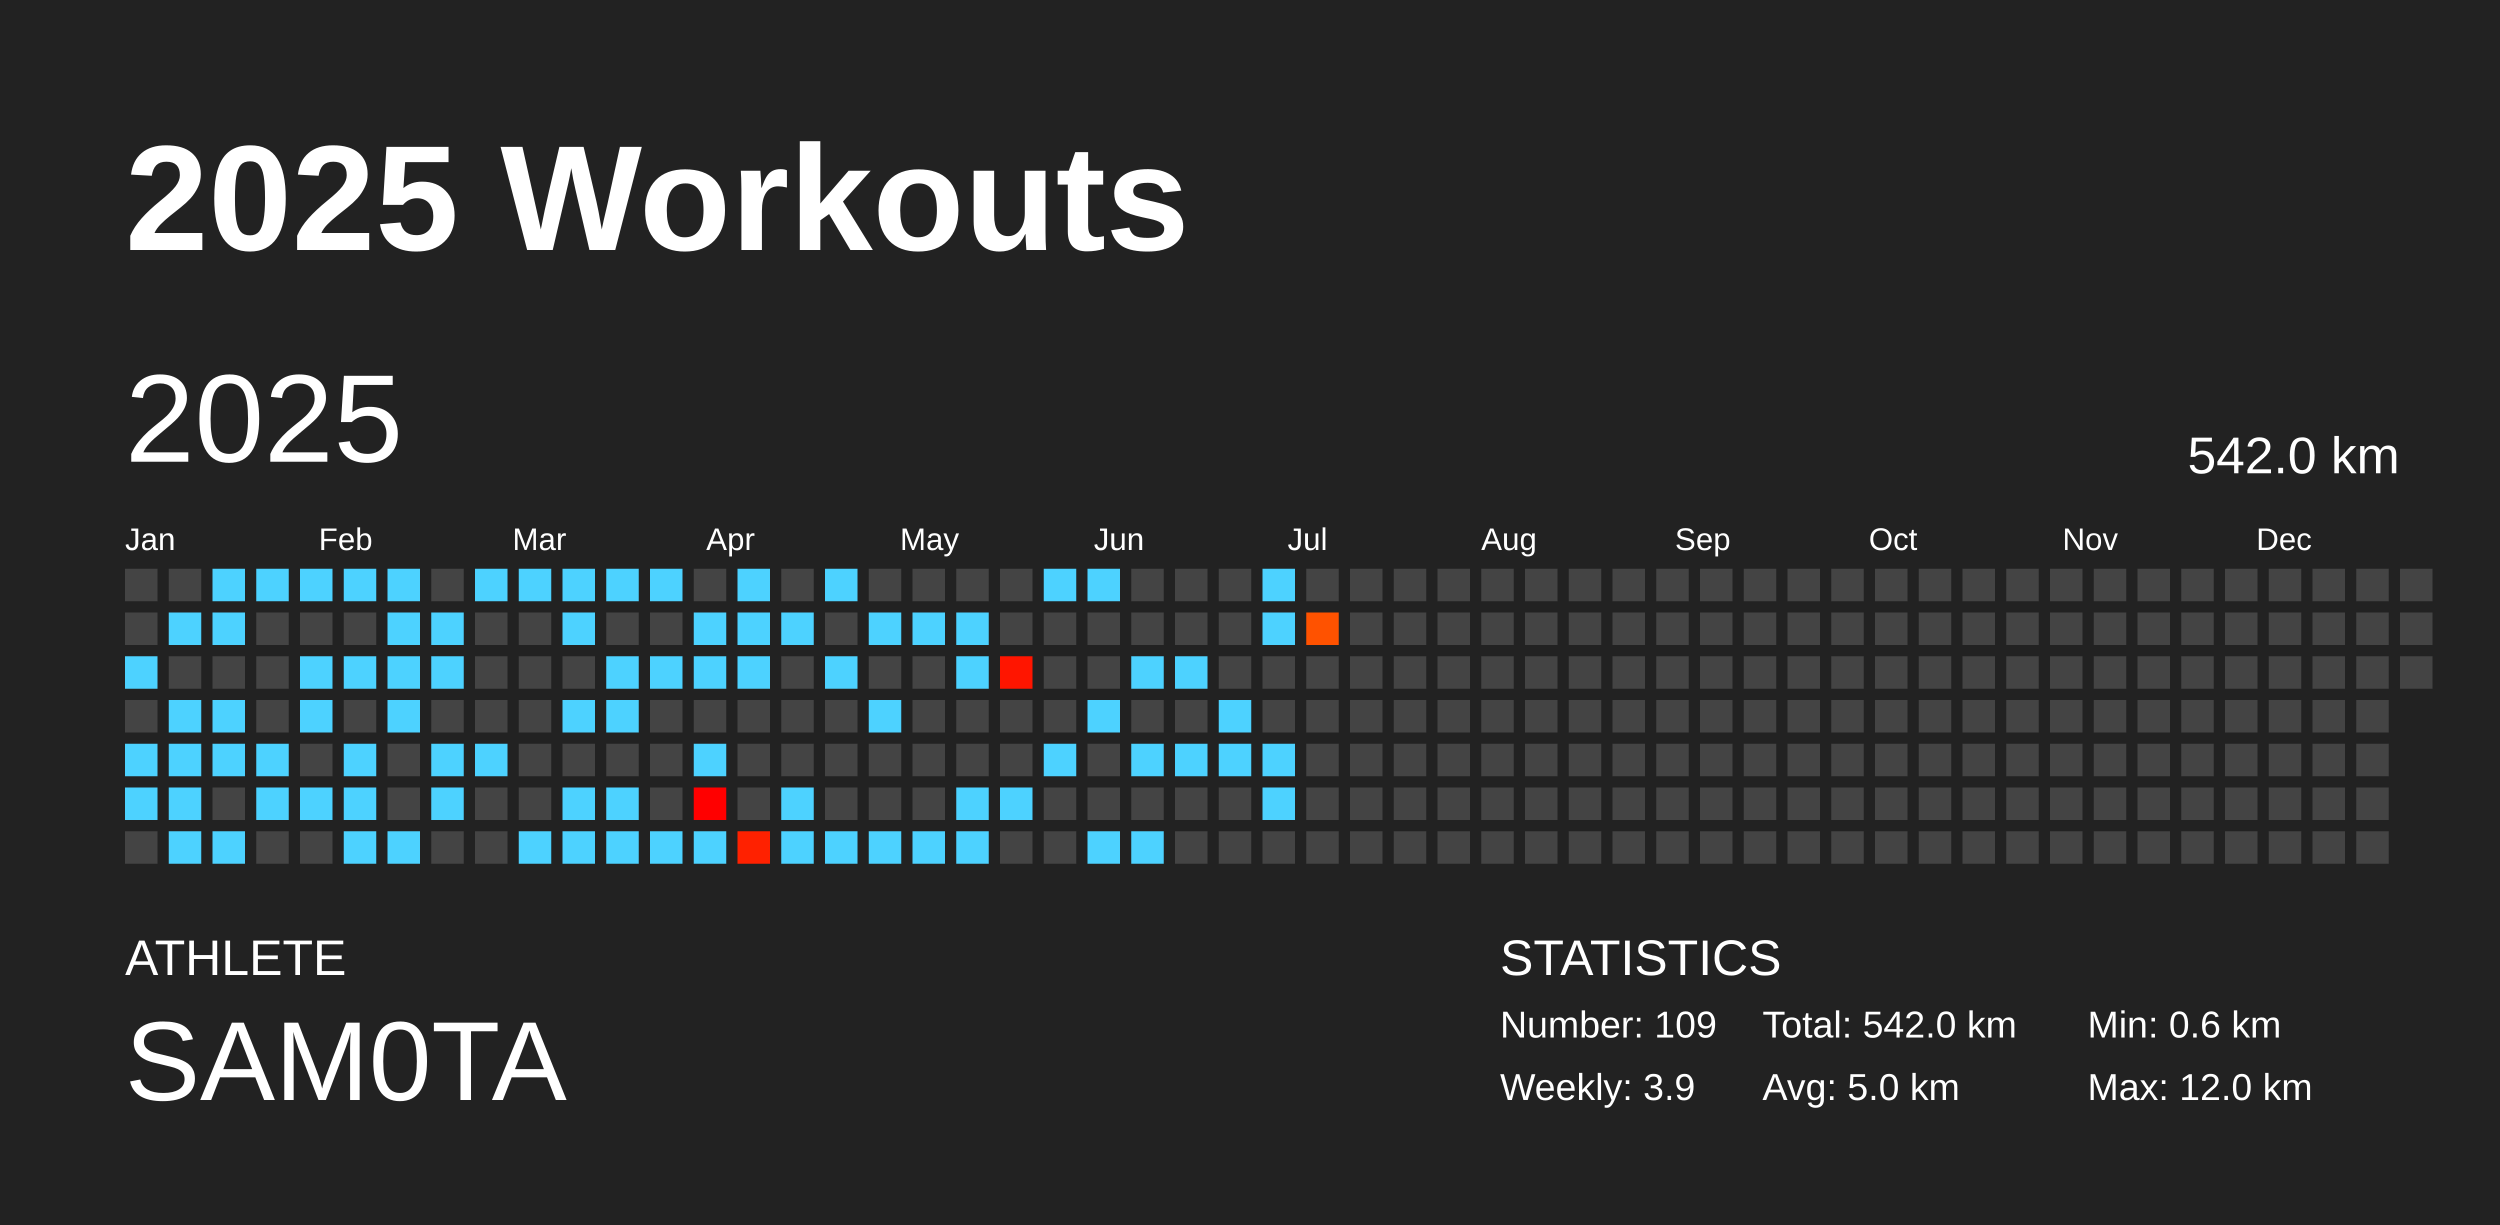
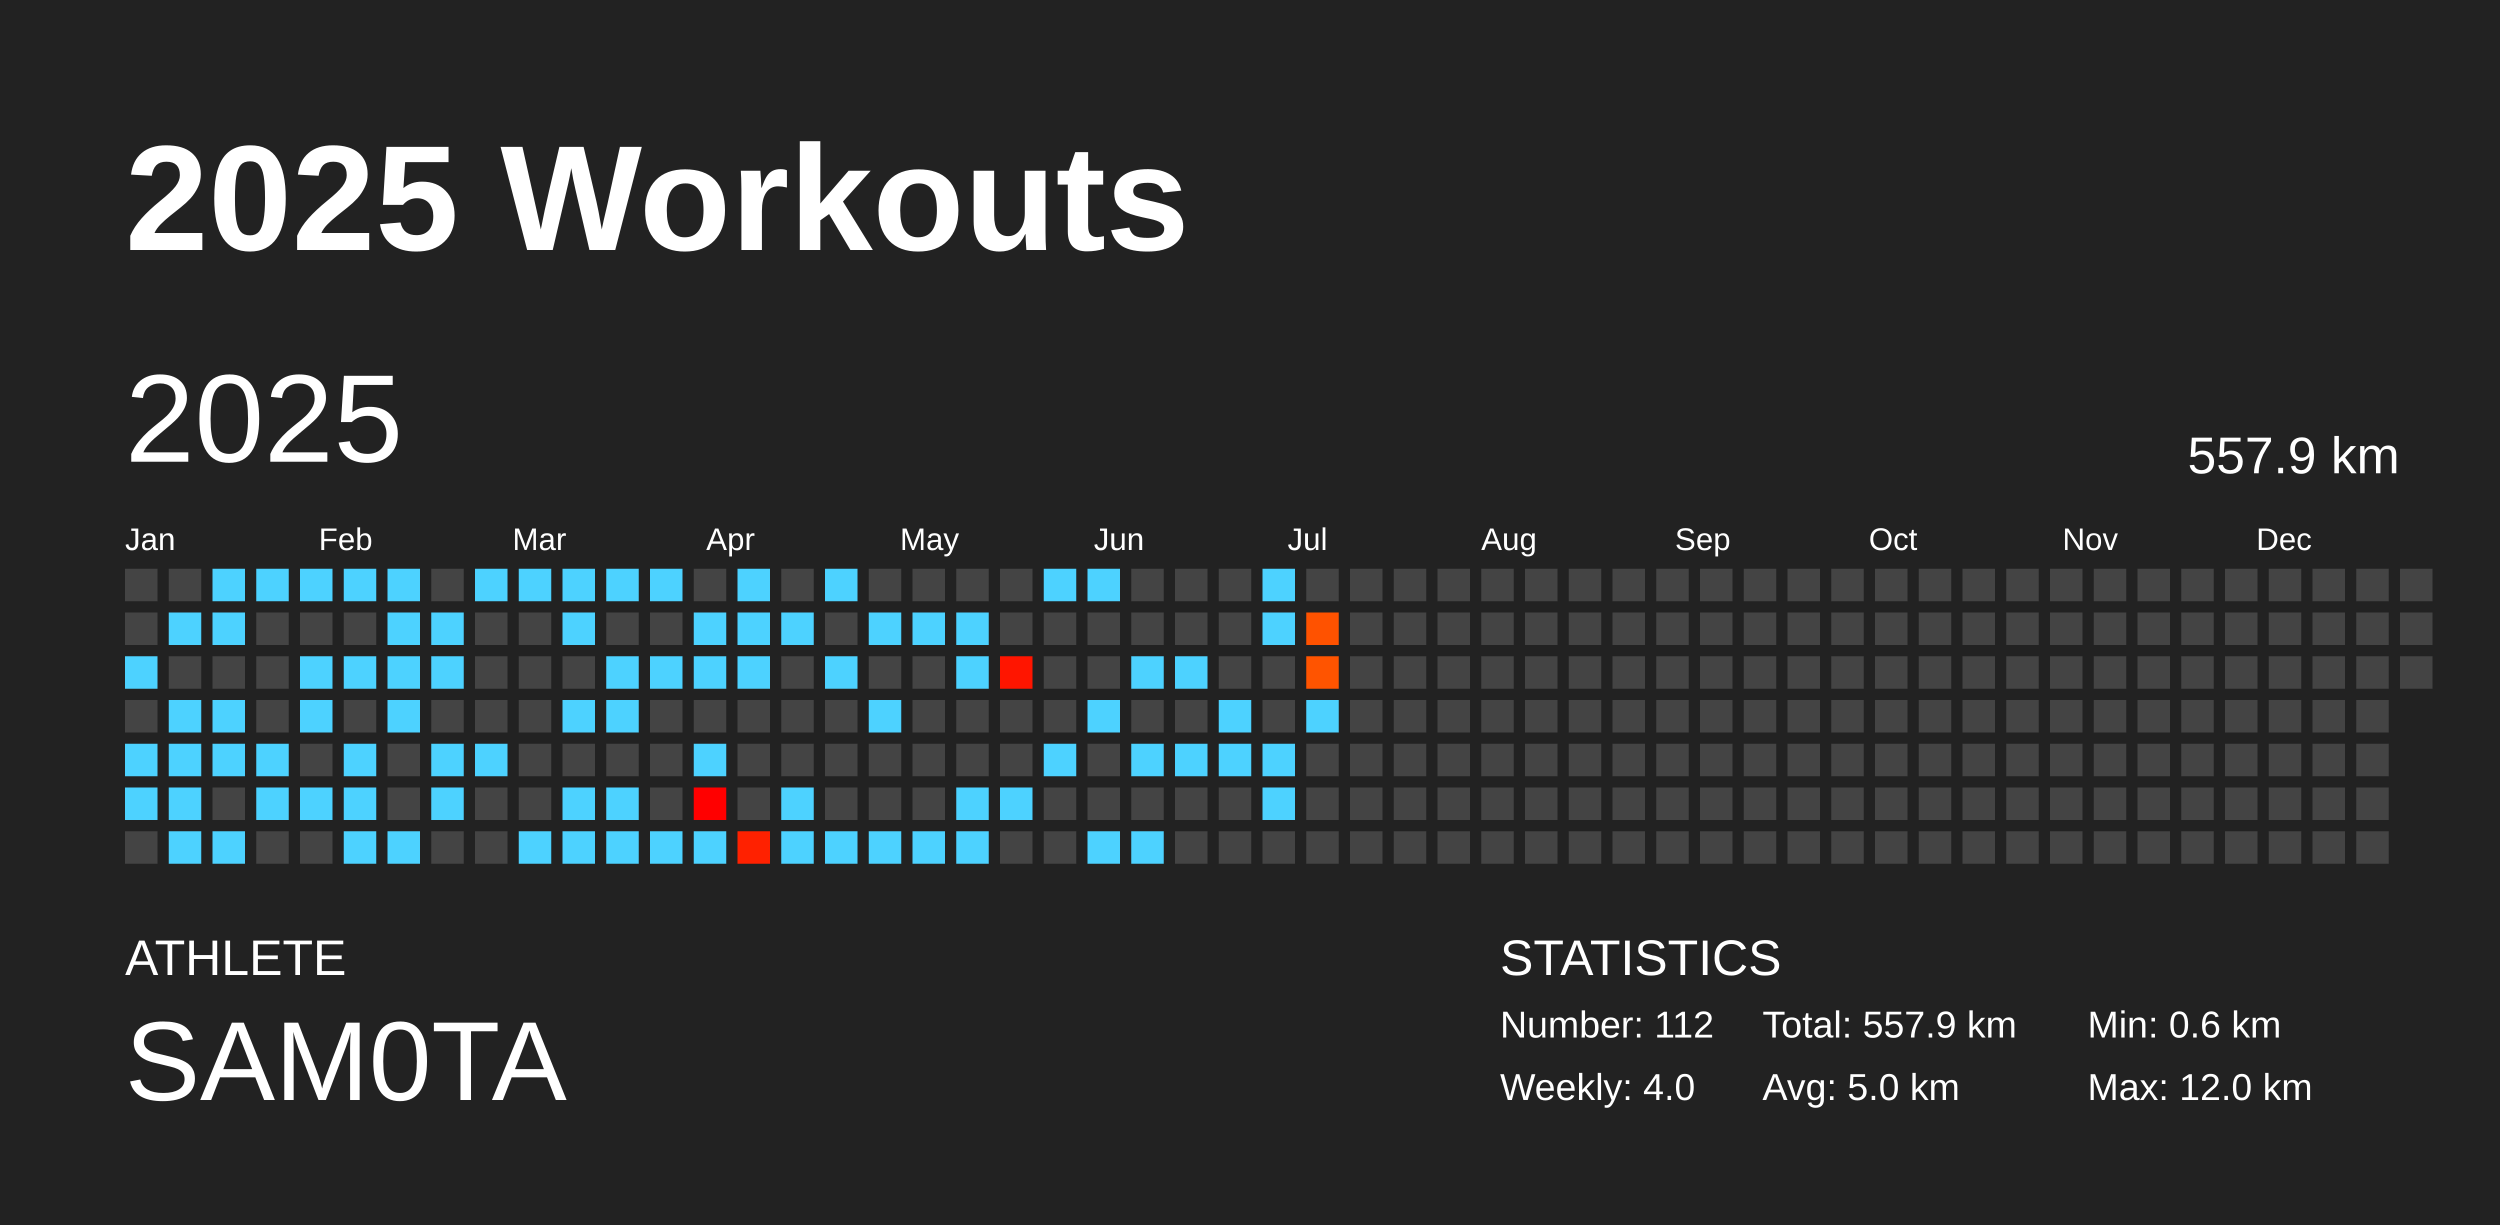
<svg xmlns="http://www.w3.org/2000/svg" baseProfile="full" height="98mm" version="1.1" viewBox="0,0,200,98" width="200mm">
  <defs />
  <rect fill="#222222" height="98" width="200" x="0" y="0" />
  <text fill="#FFFFFF" style="font-size:12px; font-family:Arial; font-weight:bold;" x="10" y="20">2025 Workouts</text>
  <text fill="#FFFFFF" style="font-size:4px; font-family:Arial" x="10" y="78">ATHLETE</text>
  <text fill="#FFFFFF" style="font-size:9px; font-family:Arial" x="10" y="88">SAM0TA</text>
  <text fill="#FFFFFF" style="font-size:4px; font-family:Arial" x="120" y="78">STATISTICS</text>
-   <text fill="#FFFFFF" style="font-size:3px; font-family:Arial" x="120" y="83">Number: 109</text>
-   <text fill="#FFFFFF" style="font-size:3px; font-family:Arial" x="120" y="88">Weekly: 3.9</text>
-   <text fill="#FFFFFF" style="font-size:3px; font-family:Arial" x="141" y="83">Total: 542.0 km</text>
+   <text fill="#FFFFFF" style="font-size:3px; font-family:Arial" x="120" y="83">Number: 112</text>
+   <text fill="#FFFFFF" style="font-size:3px; font-family:Arial" x="120" y="88">Weekly: 4.0</text>
+   <text fill="#FFFFFF" style="font-size:3px; font-family:Arial" x="141" y="83">Total: 557.9 km</text>
  <text fill="#FFFFFF" style="font-size:3px; font-family:Arial" x="141" y="88">Avg: 5.0 km</text>
  <text fill="#FFFFFF" style="font-size:3px; font-family:Arial" x="167" y="83">Min: 0.6 km</text>
  <text fill="#FFFFFF" style="font-size:3px; font-family:Arial" x="167" y="88">Max: 12.0 km</text>
  <text dominant-baseline="hanging" fill="#FFFFFF" style="font-size:10.0px; font-family:Arial;" x="10" y="30">2025</text>
-   <text dominant-baseline="hanging" fill="#FFFFFF" style="font-size:4.125px; font-family:Arial;" x="175" y="35">542.0 km</text>
+   <text dominant-baseline="hanging" fill="#FFFFFF" style="font-size:4.125px; font-family:Arial;" x="175" y="35">557.9 km</text>
  <text fill="#FFFFFF" style="font-size:2.5px; font-family:Arial" x="10.0" y="44">Jan</text>
  <text fill="#FFFFFF" style="font-size:2.5px; font-family:Arial" x="25.5" y="44">Feb</text>
  <text fill="#FFFFFF" style="font-size:2.5px; font-family:Arial" x="41.0" y="44">Mar</text>
  <text fill="#FFFFFF" style="font-size:2.5px; font-family:Arial" x="56.5" y="44">Apr</text>
  <text fill="#FFFFFF" style="font-size:2.5px; font-family:Arial" x="72.0" y="44">May</text>
  <text fill="#FFFFFF" style="font-size:2.5px; font-family:Arial" x="87.5" y="44">Jun</text>
  <text fill="#FFFFFF" style="font-size:2.5px; font-family:Arial" x="103.0" y="44">Jul</text>
  <text fill="#FFFFFF" style="font-size:2.5px; font-family:Arial" x="118.5" y="44">Aug</text>
  <text fill="#FFFFFF" style="font-size:2.5px; font-family:Arial" x="134.0" y="44">Sep</text>
  <text fill="#FFFFFF" style="font-size:2.5px; font-family:Arial" x="149.5" y="44">Oct</text>
  <text fill="#FFFFFF" style="font-size:2.5px; font-family:Arial" x="165.0" y="44">Nov</text>
  <text fill="#FFFFFF" style="font-size:2.5px; font-family:Arial" x="180.5" y="44">Dec</text>
  <rect fill="#444444" height="2.6" width="2.6" x="10.0" y="45.5" />
  <rect fill="#444444" height="2.6" width="2.6" x="10.0" y="49.0" />
  <rect fill="#4dd2ff" height="2.6" width="2.6" x="10.0" y="52.5" />
  <rect fill="#444444" height="2.6" width="2.6" x="10.0" y="56.0" />
  <rect fill="#4dd2ff" height="2.6" width="2.6" x="10.0" y="59.5" />
  <rect fill="#4dd2ff" height="2.6" width="2.6" x="10.0" y="63.0" />
  <rect fill="#444444" height="2.6" width="2.6" x="10.0" y="66.5" />
  <rect fill="#444444" height="2.6" width="2.6" x="13.5" y="45.5" />
  <rect fill="#4dd2ff" height="2.6" width="2.6" x="13.5" y="49.0" />
  <rect fill="#444444" height="2.6" width="2.6" x="13.5" y="52.5" />
  <rect fill="#4dd2ff" height="2.6" width="2.6" x="13.5" y="56.0" />
  <rect fill="#4dd2ff" height="2.6" width="2.6" x="13.5" y="59.5" />
  <rect fill="#4dd2ff" height="2.6" width="2.6" x="13.5" y="63.0" />
  <rect fill="#4dd2ff" height="2.6" width="2.6" x="13.5" y="66.5" />
  <rect fill="#4dd2ff" height="2.6" width="2.6" x="17.0" y="45.5" />
  <rect fill="#4dd2ff" height="2.6" width="2.6" x="17.0" y="49.0" />
  <rect fill="#444444" height="2.6" width="2.6" x="17.0" y="52.5" />
  <rect fill="#4dd2ff" height="2.6" width="2.6" x="17.0" y="56.0" />
  <rect fill="#4dd2ff" height="2.6" width="2.6" x="17.0" y="59.5" />
  <rect fill="#444444" height="2.6" width="2.6" x="17.0" y="63.0" />
  <rect fill="#4dd2ff" height="2.6" width="2.6" x="17.0" y="66.5" />
  <rect fill="#4dd2ff" height="2.6" width="2.6" x="20.5" y="45.5" />
  <rect fill="#444444" height="2.6" width="2.6" x="20.5" y="49.0" />
  <rect fill="#444444" height="2.6" width="2.6" x="20.5" y="52.5" />
  <rect fill="#444444" height="2.6" width="2.6" x="20.5" y="56.0" />
  <rect fill="#4dd2ff" height="2.6" width="2.6" x="20.5" y="59.5" />
  <rect fill="#4dd2ff" height="2.6" width="2.6" x="20.5" y="63.0" />
  <rect fill="#444444" height="2.6" width="2.6" x="20.5" y="66.5" />
  <rect fill="#4dd2ff" height="2.6" width="2.6" x="24.0" y="45.5" />
  <rect fill="#444444" height="2.6" width="2.6" x="24.0" y="49.0" />
  <rect fill="#4dd2ff" height="2.6" width="2.6" x="24.0" y="52.5" />
  <rect fill="#4dd2ff" height="2.6" width="2.6" x="24.0" y="56.0" />
  <rect fill="#444444" height="2.6" width="2.6" x="24.0" y="59.5" />
  <rect fill="#4dd2ff" height="2.6" width="2.6" x="24.0" y="63.0" />
  <rect fill="#444444" height="2.6" width="2.6" x="24.0" y="66.5" />
  <rect fill="#4dd2ff" height="2.6" width="2.6" x="27.5" y="45.5" />
  <rect fill="#444444" height="2.6" width="2.6" x="27.5" y="49.0" />
  <rect fill="#4dd2ff" height="2.6" width="2.6" x="27.5" y="52.5" />
  <rect fill="#444444" height="2.6" width="2.6" x="27.5" y="56.0" />
  <rect fill="#4dd2ff" height="2.6" width="2.6" x="27.5" y="59.5" />
  <rect fill="#4dd2ff" height="2.6" width="2.6" x="27.5" y="63.0" />
  <rect fill="#4dd2ff" height="2.6" width="2.6" x="27.5" y="66.5" />
  <rect fill="#4dd2ff" height="2.6" width="2.6" x="31.0" y="45.5" />
  <rect fill="#4dd2ff" height="2.6" width="2.6" x="31.0" y="49.0" />
  <rect fill="#4dd2ff" height="2.6" width="2.6" x="31.0" y="52.5" />
  <rect fill="#4dd2ff" height="2.6" width="2.6" x="31.0" y="56.0" />
  <rect fill="#444444" height="2.6" width="2.6" x="31.0" y="59.5" />
  <rect fill="#444444" height="2.6" width="2.6" x="31.0" y="63.0" />
  <rect fill="#4dd2ff" height="2.6" width="2.6" x="31.0" y="66.5" />
  <rect fill="#444444" height="2.6" width="2.6" x="34.5" y="45.5" />
  <rect fill="#4dd2ff" height="2.6" width="2.6" x="34.5" y="49.0" />
  <rect fill="#4dd2ff" height="2.6" width="2.6" x="34.5" y="52.5" />
  <rect fill="#444444" height="2.6" width="2.6" x="34.5" y="56.0" />
  <rect fill="#4dd2ff" height="2.6" width="2.6" x="34.5" y="59.5" />
  <rect fill="#4dd2ff" height="2.6" width="2.6" x="34.5" y="63.0" />
  <rect fill="#444444" height="2.6" width="2.6" x="34.5" y="66.5" />
  <rect fill="#4dd2ff" height="2.6" width="2.6" x="38.0" y="45.5" />
  <rect fill="#444444" height="2.6" width="2.6" x="38.0" y="49.0" />
  <rect fill="#444444" height="2.6" width="2.6" x="38.0" y="52.5" />
  <rect fill="#444444" height="2.6" width="2.6" x="38.0" y="56.0" />
  <rect fill="#4dd2ff" height="2.6" width="2.6" x="38.0" y="59.5" />
  <rect fill="#444444" height="2.6" width="2.6" x="38.0" y="63.0" />
  <rect fill="#444444" height="2.6" width="2.6" x="38.0" y="66.5" />
  <rect fill="#4dd2ff" height="2.6" width="2.6" x="41.5" y="45.5" />
  <rect fill="#444444" height="2.6" width="2.6" x="41.5" y="49.0" />
  <rect fill="#444444" height="2.6" width="2.6" x="41.5" y="52.5" />
  <rect fill="#444444" height="2.6" width="2.6" x="41.5" y="56.0" />
  <rect fill="#444444" height="2.6" width="2.6" x="41.5" y="59.5" />
  <rect fill="#444444" height="2.6" width="2.6" x="41.5" y="63.0" />
  <rect fill="#4dd2ff" height="2.6" width="2.6" x="41.5" y="66.5" />
  <rect fill="#4dd2ff" height="2.6" width="2.6" x="45.0" y="45.5" />
  <rect fill="#4dd2ff" height="2.6" width="2.6" x="45.0" y="49.0" />
  <rect fill="#444444" height="2.6" width="2.6" x="45.0" y="52.5" />
  <rect fill="#4dd2ff" height="2.6" width="2.6" x="45.0" y="56.0" />
  <rect fill="#444444" height="2.6" width="2.6" x="45.0" y="59.5" />
  <rect fill="#4dd2ff" height="2.6" width="2.6" x="45.0" y="63.0" />
  <rect fill="#4dd2ff" height="2.6" width="2.6" x="45.0" y="66.5" />
  <rect fill="#4dd2ff" height="2.6" width="2.6" x="48.5" y="45.5" />
  <rect fill="#444444" height="2.6" width="2.6" x="48.5" y="49.0" />
  <rect fill="#4dd2ff" height="2.6" width="2.6" x="48.5" y="52.5" />
  <rect fill="#4dd2ff" height="2.6" width="2.6" x="48.5" y="56.0" />
  <rect fill="#444444" height="2.6" width="2.6" x="48.5" y="59.5" />
  <rect fill="#4dd2ff" height="2.6" width="2.6" x="48.5" y="63.0" />
  <rect fill="#4dd2ff" height="2.6" width="2.6" x="48.5" y="66.5" />
  <rect fill="#4dd2ff" height="2.6" width="2.6" x="52.0" y="45.5" />
  <rect fill="#444444" height="2.6" width="2.6" x="52.0" y="49.0" />
  <rect fill="#4dd2ff" height="2.6" width="2.6" x="52.0" y="52.5" />
  <rect fill="#444444" height="2.6" width="2.6" x="52.0" y="56.0" />
  <rect fill="#444444" height="2.6" width="2.6" x="52.0" y="59.5" />
  <rect fill="#444444" height="2.6" width="2.6" x="52.0" y="63.0" />
  <rect fill="#4dd2ff" height="2.6" width="2.6" x="52.0" y="66.5" />
  <rect fill="#444444" height="2.6" width="2.6" x="55.5" y="45.5" />
  <rect fill="#4dd2ff" height="2.6" width="2.6" x="55.5" y="49.0" />
  <rect fill="#4dd2ff" height="2.6" width="2.6" x="55.5" y="52.5" />
  <rect fill="#444444" height="2.6" width="2.6" x="55.5" y="56.0" />
  <rect fill="#4dd2ff" height="2.6" width="2.6" x="55.5" y="59.5" />
  <rect fill="#ff0000" height="2.6" width="2.6" x="55.5" y="63.0" />
  <rect fill="#4dd2ff" height="2.6" width="2.6" x="55.5" y="66.5" />
  <rect fill="#4dd2ff" height="2.6" width="2.6" x="59.0" y="45.5" />
  <rect fill="#4dd2ff" height="2.6" width="2.6" x="59.0" y="49.0" />
  <rect fill="#4dd2ff" height="2.6" width="2.6" x="59.0" y="52.5" />
  <rect fill="#444444" height="2.6" width="2.6" x="59.0" y="56.0" />
  <rect fill="#444444" height="2.6" width="2.6" x="59.0" y="59.5" />
  <rect fill="#444444" height="2.6" width="2.6" x="59.0" y="63.0" />
  <rect fill="#ff2100" height="2.6" width="2.6" x="59.0" y="66.5" />
  <rect fill="#444444" height="2.6" width="2.6" x="62.5" y="45.5" />
  <rect fill="#4dd2ff" height="2.6" width="2.6" x="62.5" y="49.0" />
  <rect fill="#444444" height="2.6" width="2.6" x="62.5" y="52.5" />
  <rect fill="#444444" height="2.6" width="2.6" x="62.5" y="56.0" />
  <rect fill="#444444" height="2.6" width="2.6" x="62.5" y="59.5" />
  <rect fill="#4dd2ff" height="2.6" width="2.6" x="62.5" y="63.0" />
  <rect fill="#4dd2ff" height="2.6" width="2.6" x="62.5" y="66.5" />
  <rect fill="#4dd2ff" height="2.6" width="2.6" x="66.0" y="45.5" />
  <rect fill="#444444" height="2.6" width="2.6" x="66.0" y="49.0" />
  <rect fill="#4dd2ff" height="2.6" width="2.6" x="66.0" y="52.5" />
  <rect fill="#444444" height="2.6" width="2.6" x="66.0" y="56.0" />
  <rect fill="#444444" height="2.6" width="2.6" x="66.0" y="59.5" />
  <rect fill="#444444" height="2.6" width="2.6" x="66.0" y="63.0" />
  <rect fill="#4dd2ff" height="2.6" width="2.6" x="66.0" y="66.5" />
  <rect fill="#444444" height="2.6" width="2.6" x="69.5" y="45.5" />
  <rect fill="#4dd2ff" height="2.6" width="2.6" x="69.5" y="49.0" />
  <rect fill="#444444" height="2.6" width="2.6" x="69.5" y="52.5" />
  <rect fill="#4dd2ff" height="2.6" width="2.6" x="69.5" y="56.0" />
  <rect fill="#444444" height="2.6" width="2.6" x="69.5" y="59.5" />
  <rect fill="#444444" height="2.6" width="2.6" x="69.5" y="63.0" />
  <rect fill="#4dd2ff" height="2.6" width="2.6" x="69.5" y="66.5" />
  <rect fill="#444444" height="2.6" width="2.6" x="73.0" y="45.5" />
  <rect fill="#4dd2ff" height="2.6" width="2.6" x="73.0" y="49.0" />
  <rect fill="#444444" height="2.6" width="2.6" x="73.0" y="52.5" />
  <rect fill="#444444" height="2.6" width="2.6" x="73.0" y="56.0" />
  <rect fill="#444444" height="2.6" width="2.6" x="73.0" y="59.5" />
  <rect fill="#444444" height="2.6" width="2.6" x="73.0" y="63.0" />
  <rect fill="#4dd2ff" height="2.6" width="2.6" x="73.0" y="66.5" />
  <rect fill="#444444" height="2.6" width="2.6" x="76.5" y="45.5" />
  <rect fill="#4dd2ff" height="2.6" width="2.6" x="76.5" y="49.0" />
  <rect fill="#4dd2ff" height="2.6" width="2.6" x="76.5" y="52.5" />
  <rect fill="#444444" height="2.6" width="2.6" x="76.5" y="56.0" />
  <rect fill="#444444" height="2.6" width="2.6" x="76.5" y="59.5" />
  <rect fill="#4dd2ff" height="2.6" width="2.6" x="76.5" y="63.0" />
  <rect fill="#4dd2ff" height="2.6" width="2.6" x="76.5" y="66.5" />
  <rect fill="#444444" height="2.6" width="2.6" x="80.0" y="45.5" />
  <rect fill="#444444" height="2.6" width="2.6" x="80.0" y="49.0" />
  <rect fill="#ff1500" height="2.6" width="2.6" x="80.0" y="52.5" />
  <rect fill="#444444" height="2.6" width="2.6" x="80.0" y="56.0" />
  <rect fill="#444444" height="2.6" width="2.6" x="80.0" y="59.5" />
  <rect fill="#4dd2ff" height="2.6" width="2.6" x="80.0" y="63.0" />
  <rect fill="#444444" height="2.6" width="2.6" x="80.0" y="66.5" />
  <rect fill="#4dd2ff" height="2.6" width="2.6" x="83.5" y="45.5" />
  <rect fill="#444444" height="2.6" width="2.6" x="83.5" y="49.0" />
  <rect fill="#444444" height="2.6" width="2.6" x="83.5" y="52.5" />
  <rect fill="#444444" height="2.6" width="2.6" x="83.5" y="56.0" />
  <rect fill="#4dd2ff" height="2.6" width="2.6" x="83.5" y="59.5" />
  <rect fill="#444444" height="2.6" width="2.6" x="83.5" y="63.0" />
  <rect fill="#444444" height="2.6" width="2.6" x="83.5" y="66.5" />
  <rect fill="#4dd2ff" height="2.6" width="2.6" x="87.0" y="45.5" />
  <rect fill="#444444" height="2.6" width="2.6" x="87.0" y="49.0" />
  <rect fill="#444444" height="2.6" width="2.6" x="87.0" y="52.5" />
  <rect fill="#4dd2ff" height="2.6" width="2.6" x="87.0" y="56.0" />
  <rect fill="#444444" height="2.6" width="2.6" x="87.0" y="59.5" />
  <rect fill="#444444" height="2.6" width="2.6" x="87.0" y="63.0" />
  <rect fill="#4dd2ff" height="2.6" width="2.6" x="87.0" y="66.5" />
  <rect fill="#444444" height="2.6" width="2.6" x="90.5" y="45.5" />
  <rect fill="#444444" height="2.6" width="2.6" x="90.5" y="49.0" />
  <rect fill="#4dd2ff" height="2.6" width="2.6" x="90.5" y="52.5" />
  <rect fill="#444444" height="2.6" width="2.6" x="90.5" y="56.0" />
  <rect fill="#4dd2ff" height="2.6" width="2.6" x="90.5" y="59.5" />
  <rect fill="#444444" height="2.6" width="2.6" x="90.5" y="63.0" />
  <rect fill="#4dd2ff" height="2.6" width="2.6" x="90.5" y="66.5" />
  <rect fill="#444444" height="2.6" width="2.6" x="94.0" y="45.5" />
  <rect fill="#444444" height="2.6" width="2.6" x="94.0" y="49.0" />
  <rect fill="#4dd2ff" height="2.6" width="2.6" x="94.0" y="52.5" />
  <rect fill="#444444" height="2.6" width="2.6" x="94.0" y="56.0" />
  <rect fill="#4dd2ff" height="2.6" width="2.6" x="94.0" y="59.5" />
  <rect fill="#444444" height="2.6" width="2.6" x="94.0" y="63.0" />
  <rect fill="#444444" height="2.6" width="2.6" x="94.0" y="66.5" />
  <rect fill="#444444" height="2.6" width="2.6" x="97.5" y="45.5" />
  <rect fill="#444444" height="2.6" width="2.6" x="97.5" y="49.0" />
  <rect fill="#444444" height="2.6" width="2.6" x="97.5" y="52.5" />
  <rect fill="#4dd2ff" height="2.6" width="2.6" x="97.5" y="56.0" />
  <rect fill="#4dd2ff" height="2.6" width="2.6" x="97.5" y="59.5" />
  <rect fill="#444444" height="2.6" width="2.6" x="97.5" y="63.0" />
  <rect fill="#444444" height="2.6" width="2.6" x="97.5" y="66.5" />
  <rect fill="#4dd2ff" height="2.6" width="2.6" x="101.0" y="45.5" />
  <rect fill="#4dd2ff" height="2.6" width="2.6" x="101.0" y="49.0" />
  <rect fill="#444444" height="2.6" width="2.6" x="101.0" y="52.5" />
  <rect fill="#444444" height="2.6" width="2.6" x="101.0" y="56.0" />
  <rect fill="#4dd2ff" height="2.6" width="2.6" x="101.0" y="59.5" />
  <rect fill="#4dd2ff" height="2.6" width="2.6" x="101.0" y="63.0" />
  <rect fill="#444444" height="2.6" width="2.6" x="101.0" y="66.5" />
  <rect fill="#444444" height="2.6" width="2.6" x="104.5" y="45.5" />
  <rect fill="#ff5200" height="2.6" width="2.6" x="104.5" y="49.0" />
-   <rect fill="#444444" height="2.6" width="2.6" x="104.5" y="52.5" />
-   <rect fill="#444444" height="2.6" width="2.6" x="104.5" y="56.0" />
+   <rect fill="#ff5400" height="2.6" width="2.6" x="104.5" y="52.5" />
+   <rect fill="#4dd2ff" height="2.6" width="2.6" x="104.5" y="56.0" />
  <rect fill="#444444" height="2.6" width="2.6" x="104.5" y="59.5" />
  <rect fill="#444444" height="2.6" width="2.6" x="104.5" y="63.0" />
  <rect fill="#444444" height="2.6" width="2.6" x="104.5" y="66.5" />
  <rect fill="#444444" height="2.6" width="2.6" x="108.0" y="45.5" />
  <rect fill="#444444" height="2.6" width="2.6" x="108.0" y="49.0" />
  <rect fill="#444444" height="2.6" width="2.6" x="108.0" y="52.5" />
  <rect fill="#444444" height="2.6" width="2.6" x="108.0" y="56.0" />
  <rect fill="#444444" height="2.6" width="2.6" x="108.0" y="59.5" />
  <rect fill="#444444" height="2.6" width="2.6" x="108.0" y="63.0" />
  <rect fill="#444444" height="2.6" width="2.6" x="108.0" y="66.5" />
  <rect fill="#444444" height="2.6" width="2.6" x="111.5" y="45.5" />
  <rect fill="#444444" height="2.6" width="2.6" x="111.5" y="49.0" />
  <rect fill="#444444" height="2.6" width="2.6" x="111.5" y="52.5" />
  <rect fill="#444444" height="2.6" width="2.6" x="111.5" y="56.0" />
  <rect fill="#444444" height="2.6" width="2.6" x="111.5" y="59.5" />
  <rect fill="#444444" height="2.6" width="2.6" x="111.5" y="63.0" />
  <rect fill="#444444" height="2.6" width="2.6" x="111.5" y="66.5" />
  <rect fill="#444444" height="2.6" width="2.6" x="115.0" y="45.5" />
  <rect fill="#444444" height="2.6" width="2.6" x="115.0" y="49.0" />
  <rect fill="#444444" height="2.6" width="2.6" x="115.0" y="52.5" />
  <rect fill="#444444" height="2.6" width="2.6" x="115.0" y="56.0" />
  <rect fill="#444444" height="2.6" width="2.6" x="115.0" y="59.5" />
  <rect fill="#444444" height="2.6" width="2.6" x="115.0" y="63.0" />
  <rect fill="#444444" height="2.6" width="2.6" x="115.0" y="66.5" />
  <rect fill="#444444" height="2.6" width="2.6" x="118.5" y="45.5" />
  <rect fill="#444444" height="2.6" width="2.6" x="118.5" y="49.0" />
  <rect fill="#444444" height="2.6" width="2.6" x="118.5" y="52.5" />
  <rect fill="#444444" height="2.6" width="2.6" x="118.5" y="56.0" />
  <rect fill="#444444" height="2.6" width="2.6" x="118.5" y="59.5" />
  <rect fill="#444444" height="2.6" width="2.6" x="118.5" y="63.0" />
  <rect fill="#444444" height="2.6" width="2.6" x="118.5" y="66.5" />
  <rect fill="#444444" height="2.6" width="2.6" x="122.0" y="45.5" />
  <rect fill="#444444" height="2.6" width="2.6" x="122.0" y="49.0" />
  <rect fill="#444444" height="2.6" width="2.6" x="122.0" y="52.5" />
  <rect fill="#444444" height="2.6" width="2.6" x="122.0" y="56.0" />
  <rect fill="#444444" height="2.6" width="2.6" x="122.0" y="59.5" />
  <rect fill="#444444" height="2.6" width="2.6" x="122.0" y="63.0" />
  <rect fill="#444444" height="2.6" width="2.6" x="122.0" y="66.5" />
  <rect fill="#444444" height="2.6" width="2.6" x="125.5" y="45.5" />
  <rect fill="#444444" height="2.6" width="2.6" x="125.5" y="49.0" />
  <rect fill="#444444" height="2.6" width="2.6" x="125.5" y="52.5" />
  <rect fill="#444444" height="2.6" width="2.6" x="125.5" y="56.0" />
  <rect fill="#444444" height="2.6" width="2.6" x="125.5" y="59.5" />
  <rect fill="#444444" height="2.6" width="2.6" x="125.5" y="63.0" />
  <rect fill="#444444" height="2.6" width="2.6" x="125.5" y="66.5" />
  <rect fill="#444444" height="2.6" width="2.6" x="129.0" y="45.5" />
  <rect fill="#444444" height="2.6" width="2.6" x="129.0" y="49.0" />
  <rect fill="#444444" height="2.6" width="2.6" x="129.0" y="52.5" />
  <rect fill="#444444" height="2.6" width="2.6" x="129.0" y="56.0" />
  <rect fill="#444444" height="2.6" width="2.6" x="129.0" y="59.5" />
  <rect fill="#444444" height="2.6" width="2.6" x="129.0" y="63.0" />
  <rect fill="#444444" height="2.6" width="2.6" x="129.0" y="66.5" />
  <rect fill="#444444" height="2.6" width="2.6" x="132.5" y="45.5" />
  <rect fill="#444444" height="2.6" width="2.6" x="132.5" y="49.0" />
  <rect fill="#444444" height="2.6" width="2.6" x="132.5" y="52.5" />
  <rect fill="#444444" height="2.6" width="2.6" x="132.5" y="56.0" />
  <rect fill="#444444" height="2.6" width="2.6" x="132.5" y="59.5" />
  <rect fill="#444444" height="2.6" width="2.6" x="132.5" y="63.0" />
  <rect fill="#444444" height="2.6" width="2.6" x="132.5" y="66.5" />
  <rect fill="#444444" height="2.6" width="2.6" x="136.0" y="45.5" />
  <rect fill="#444444" height="2.6" width="2.6" x="136.0" y="49.0" />
  <rect fill="#444444" height="2.6" width="2.6" x="136.0" y="52.5" />
  <rect fill="#444444" height="2.6" width="2.6" x="136.0" y="56.0" />
  <rect fill="#444444" height="2.6" width="2.6" x="136.0" y="59.5" />
  <rect fill="#444444" height="2.6" width="2.6" x="136.0" y="63.0" />
  <rect fill="#444444" height="2.6" width="2.6" x="136.0" y="66.5" />
  <rect fill="#444444" height="2.6" width="2.6" x="139.5" y="45.5" />
  <rect fill="#444444" height="2.6" width="2.6" x="139.5" y="49.0" />
  <rect fill="#444444" height="2.6" width="2.6" x="139.5" y="52.5" />
  <rect fill="#444444" height="2.6" width="2.6" x="139.5" y="56.0" />
  <rect fill="#444444" height="2.6" width="2.6" x="139.5" y="59.5" />
  <rect fill="#444444" height="2.6" width="2.6" x="139.5" y="63.0" />
  <rect fill="#444444" height="2.6" width="2.6" x="139.5" y="66.5" />
  <rect fill="#444444" height="2.6" width="2.6" x="143.0" y="45.5" />
  <rect fill="#444444" height="2.6" width="2.6" x="143.0" y="49.0" />
  <rect fill="#444444" height="2.6" width="2.6" x="143.0" y="52.5" />
  <rect fill="#444444" height="2.6" width="2.6" x="143.0" y="56.0" />
  <rect fill="#444444" height="2.6" width="2.6" x="143.0" y="59.5" />
  <rect fill="#444444" height="2.6" width="2.6" x="143.0" y="63.0" />
  <rect fill="#444444" height="2.6" width="2.6" x="143.0" y="66.5" />
  <rect fill="#444444" height="2.6" width="2.6" x="146.5" y="45.5" />
  <rect fill="#444444" height="2.6" width="2.6" x="146.5" y="49.0" />
  <rect fill="#444444" height="2.6" width="2.6" x="146.5" y="52.5" />
  <rect fill="#444444" height="2.6" width="2.6" x="146.5" y="56.0" />
  <rect fill="#444444" height="2.6" width="2.6" x="146.5" y="59.5" />
  <rect fill="#444444" height="2.6" width="2.6" x="146.5" y="63.0" />
  <rect fill="#444444" height="2.6" width="2.6" x="146.5" y="66.5" />
  <rect fill="#444444" height="2.6" width="2.6" x="150.0" y="45.5" />
  <rect fill="#444444" height="2.6" width="2.6" x="150.0" y="49.0" />
  <rect fill="#444444" height="2.6" width="2.6" x="150.0" y="52.5" />
  <rect fill="#444444" height="2.6" width="2.6" x="150.0" y="56.0" />
  <rect fill="#444444" height="2.6" width="2.6" x="150.0" y="59.5" />
  <rect fill="#444444" height="2.6" width="2.6" x="150.0" y="63.0" />
  <rect fill="#444444" height="2.6" width="2.6" x="150.0" y="66.5" />
  <rect fill="#444444" height="2.6" width="2.6" x="153.5" y="45.5" />
  <rect fill="#444444" height="2.6" width="2.6" x="153.5" y="49.0" />
  <rect fill="#444444" height="2.6" width="2.6" x="153.5" y="52.5" />
  <rect fill="#444444" height="2.6" width="2.6" x="153.5" y="56.0" />
  <rect fill="#444444" height="2.6" width="2.6" x="153.5" y="59.5" />
  <rect fill="#444444" height="2.6" width="2.6" x="153.5" y="63.0" />
  <rect fill="#444444" height="2.6" width="2.6" x="153.5" y="66.5" />
  <rect fill="#444444" height="2.6" width="2.6" x="157.0" y="45.5" />
  <rect fill="#444444" height="2.6" width="2.6" x="157.0" y="49.0" />
  <rect fill="#444444" height="2.6" width="2.6" x="157.0" y="52.5" />
  <rect fill="#444444" height="2.6" width="2.6" x="157.0" y="56.0" />
  <rect fill="#444444" height="2.6" width="2.6" x="157.0" y="59.5" />
  <rect fill="#444444" height="2.6" width="2.6" x="157.0" y="63.0" />
  <rect fill="#444444" height="2.6" width="2.6" x="157.0" y="66.5" />
  <rect fill="#444444" height="2.6" width="2.6" x="160.5" y="45.5" />
  <rect fill="#444444" height="2.6" width="2.6" x="160.5" y="49.0" />
  <rect fill="#444444" height="2.6" width="2.6" x="160.5" y="52.5" />
  <rect fill="#444444" height="2.6" width="2.6" x="160.5" y="56.0" />
  <rect fill="#444444" height="2.6" width="2.6" x="160.5" y="59.5" />
  <rect fill="#444444" height="2.6" width="2.6" x="160.5" y="63.0" />
  <rect fill="#444444" height="2.6" width="2.6" x="160.5" y="66.5" />
  <rect fill="#444444" height="2.6" width="2.6" x="164.0" y="45.5" />
  <rect fill="#444444" height="2.6" width="2.6" x="164.0" y="49.0" />
  <rect fill="#444444" height="2.6" width="2.6" x="164.0" y="52.5" />
  <rect fill="#444444" height="2.6" width="2.6" x="164.0" y="56.0" />
  <rect fill="#444444" height="2.6" width="2.6" x="164.0" y="59.5" />
  <rect fill="#444444" height="2.6" width="2.6" x="164.0" y="63.0" />
  <rect fill="#444444" height="2.6" width="2.6" x="164.0" y="66.5" />
  <rect fill="#444444" height="2.6" width="2.6" x="167.5" y="45.5" />
  <rect fill="#444444" height="2.6" width="2.6" x="167.5" y="49.0" />
  <rect fill="#444444" height="2.6" width="2.6" x="167.5" y="52.5" />
  <rect fill="#444444" height="2.6" width="2.6" x="167.5" y="56.0" />
  <rect fill="#444444" height="2.6" width="2.6" x="167.5" y="59.5" />
  <rect fill="#444444" height="2.6" width="2.6" x="167.5" y="63.0" />
  <rect fill="#444444" height="2.6" width="2.6" x="167.5" y="66.5" />
  <rect fill="#444444" height="2.6" width="2.6" x="171.0" y="45.5" />
  <rect fill="#444444" height="2.6" width="2.6" x="171.0" y="49.0" />
  <rect fill="#444444" height="2.6" width="2.6" x="171.0" y="52.5" />
  <rect fill="#444444" height="2.6" width="2.6" x="171.0" y="56.0" />
  <rect fill="#444444" height="2.6" width="2.6" x="171.0" y="59.5" />
  <rect fill="#444444" height="2.6" width="2.6" x="171.0" y="63.0" />
  <rect fill="#444444" height="2.6" width="2.6" x="171.0" y="66.5" />
  <rect fill="#444444" height="2.6" width="2.6" x="174.5" y="45.5" />
  <rect fill="#444444" height="2.6" width="2.6" x="174.5" y="49.0" />
  <rect fill="#444444" height="2.6" width="2.6" x="174.5" y="52.5" />
  <rect fill="#444444" height="2.6" width="2.6" x="174.5" y="56.0" />
  <rect fill="#444444" height="2.6" width="2.6" x="174.5" y="59.5" />
  <rect fill="#444444" height="2.6" width="2.6" x="174.5" y="63.0" />
  <rect fill="#444444" height="2.6" width="2.6" x="174.5" y="66.5" />
  <rect fill="#444444" height="2.6" width="2.6" x="178.0" y="45.5" />
  <rect fill="#444444" height="2.6" width="2.6" x="178.0" y="49.0" />
  <rect fill="#444444" height="2.6" width="2.6" x="178.0" y="52.5" />
  <rect fill="#444444" height="2.6" width="2.6" x="178.0" y="56.0" />
  <rect fill="#444444" height="2.6" width="2.6" x="178.0" y="59.5" />
  <rect fill="#444444" height="2.6" width="2.6" x="178.0" y="63.0" />
  <rect fill="#444444" height="2.6" width="2.6" x="178.0" y="66.5" />
  <rect fill="#444444" height="2.6" width="2.6" x="181.5" y="45.5" />
  <rect fill="#444444" height="2.6" width="2.6" x="181.5" y="49.0" />
  <rect fill="#444444" height="2.6" width="2.6" x="181.5" y="52.5" />
  <rect fill="#444444" height="2.6" width="2.6" x="181.5" y="56.0" />
  <rect fill="#444444" height="2.6" width="2.6" x="181.5" y="59.5" />
  <rect fill="#444444" height="2.6" width="2.6" x="181.5" y="63.0" />
  <rect fill="#444444" height="2.6" width="2.6" x="181.5" y="66.5" />
  <rect fill="#444444" height="2.6" width="2.6" x="185.0" y="45.5" />
  <rect fill="#444444" height="2.6" width="2.6" x="185.0" y="49.0" />
  <rect fill="#444444" height="2.6" width="2.6" x="185.0" y="52.5" />
  <rect fill="#444444" height="2.6" width="2.6" x="185.0" y="56.0" />
  <rect fill="#444444" height="2.6" width="2.6" x="185.0" y="59.5" />
  <rect fill="#444444" height="2.6" width="2.6" x="185.0" y="63.0" />
  <rect fill="#444444" height="2.6" width="2.6" x="185.0" y="66.5" />
  <rect fill="#444444" height="2.6" width="2.6" x="188.5" y="45.5" />
  <rect fill="#444444" height="2.6" width="2.6" x="188.5" y="49.0" />
  <rect fill="#444444" height="2.6" width="2.6" x="188.5" y="52.5" />
  <rect fill="#444444" height="2.6" width="2.6" x="188.5" y="56.0" />
  <rect fill="#444444" height="2.6" width="2.6" x="188.5" y="59.5" />
  <rect fill="#444444" height="2.6" width="2.6" x="188.5" y="63.0" />
  <rect fill="#444444" height="2.6" width="2.6" x="188.5" y="66.5" />
  <rect fill="#444444" height="2.6" width="2.6" x="192.0" y="45.5" />
  <rect fill="#444444" height="2.6" width="2.6" x="192.0" y="49.0" />
  <rect fill="#444444" height="2.6" width="2.6" x="192.0" y="52.5" />
</svg>
